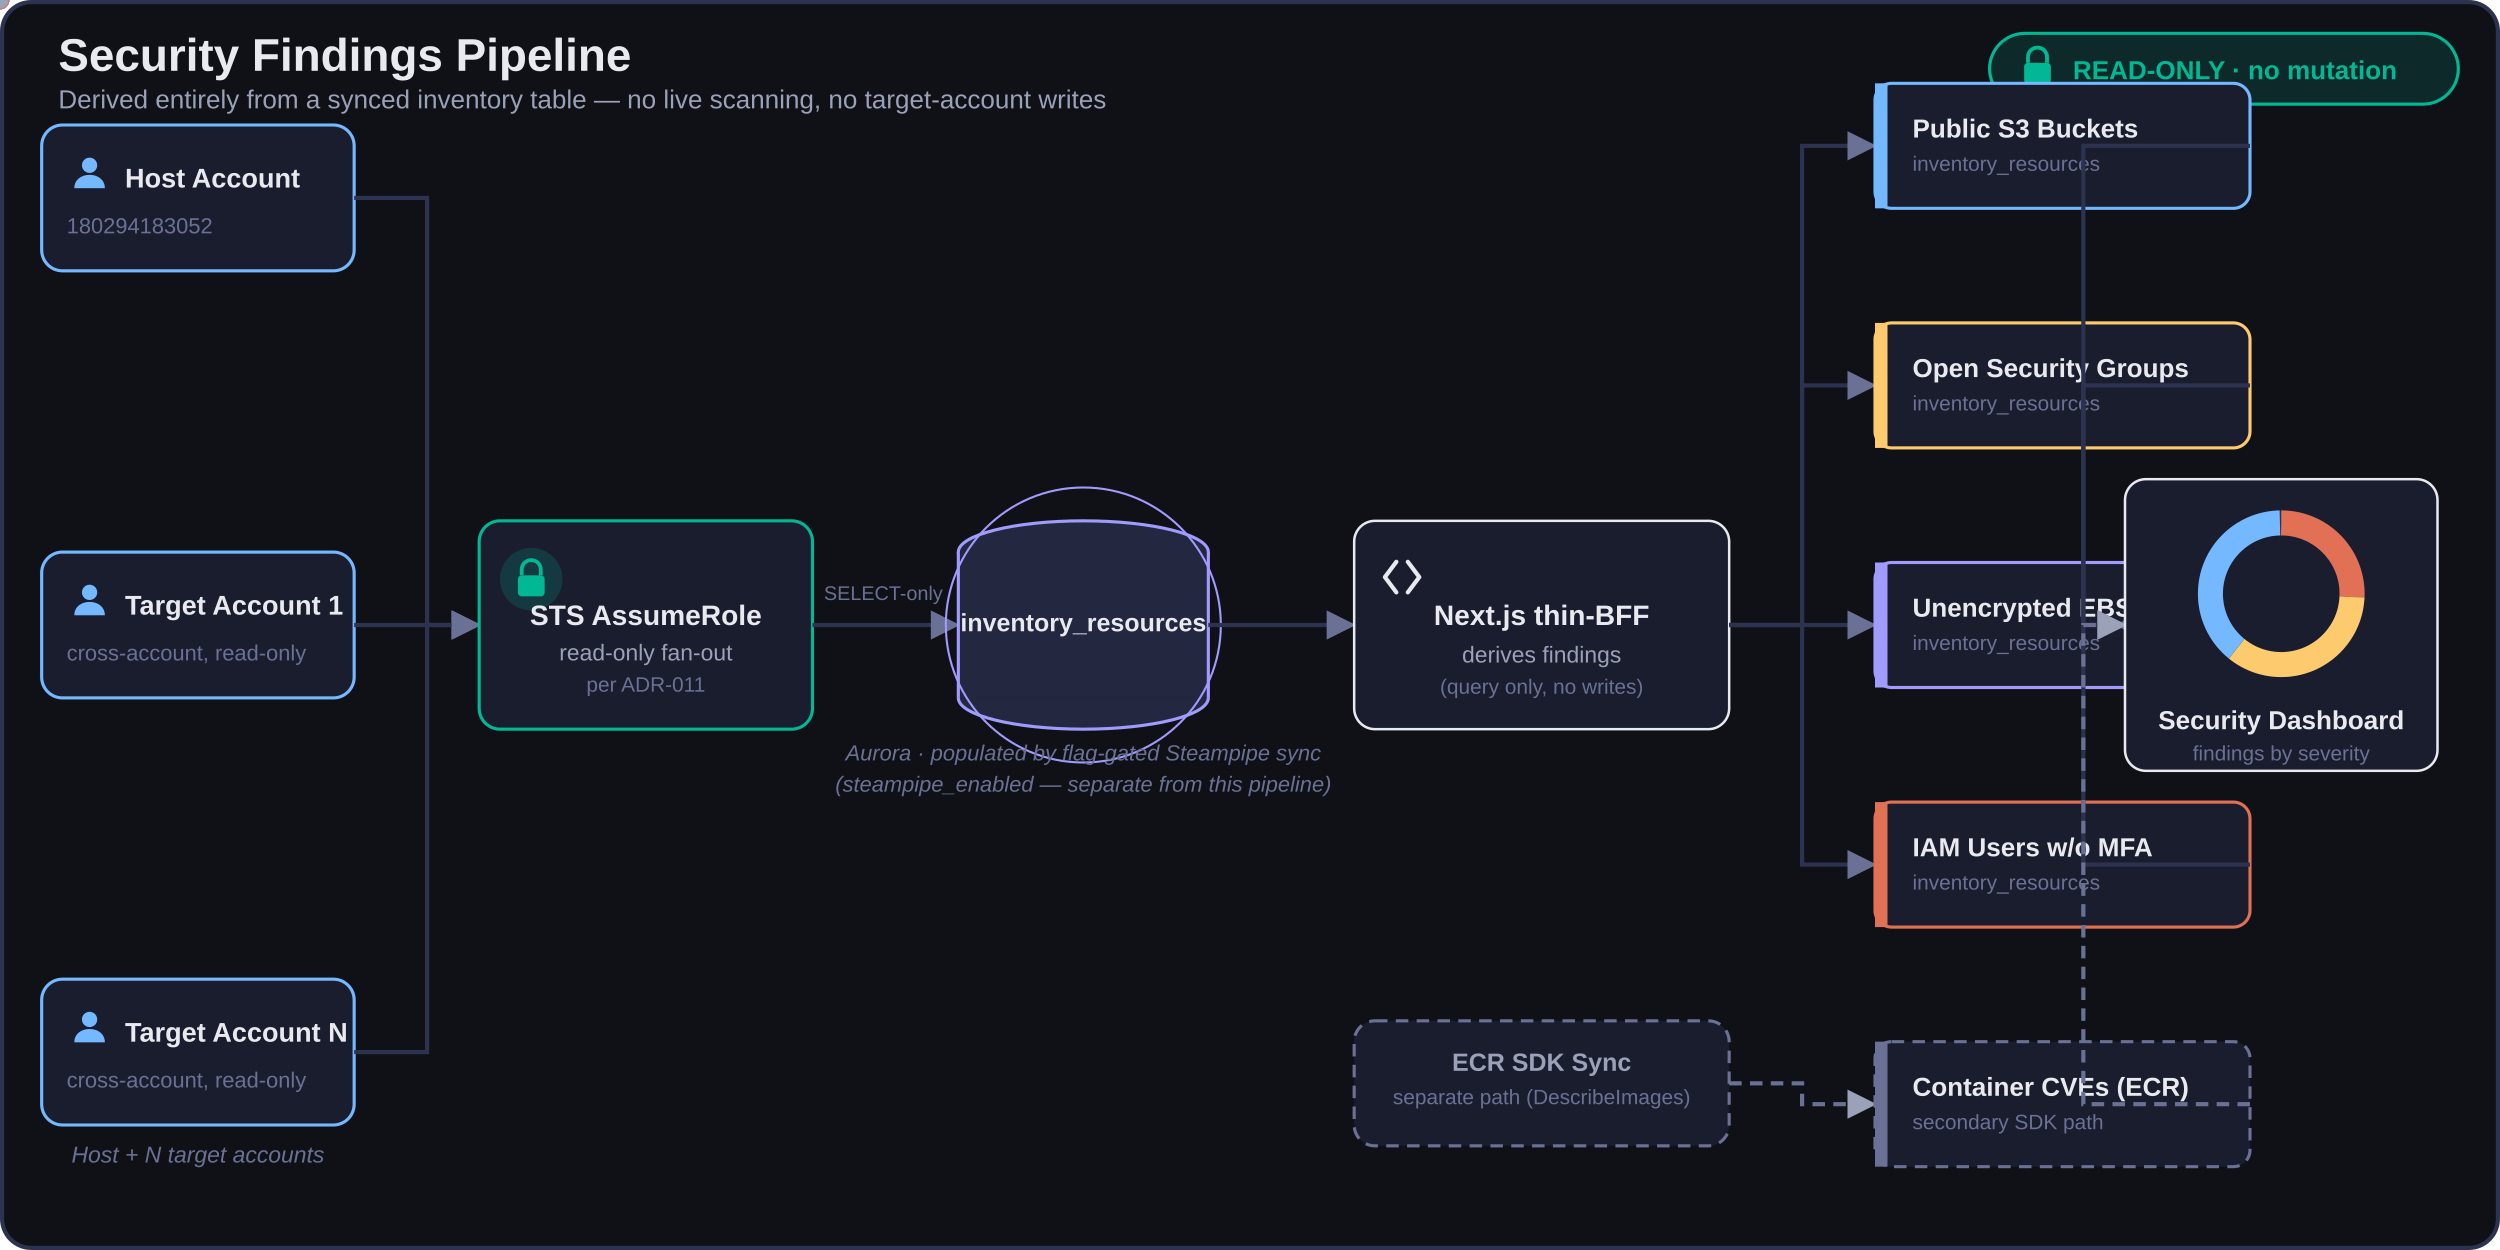
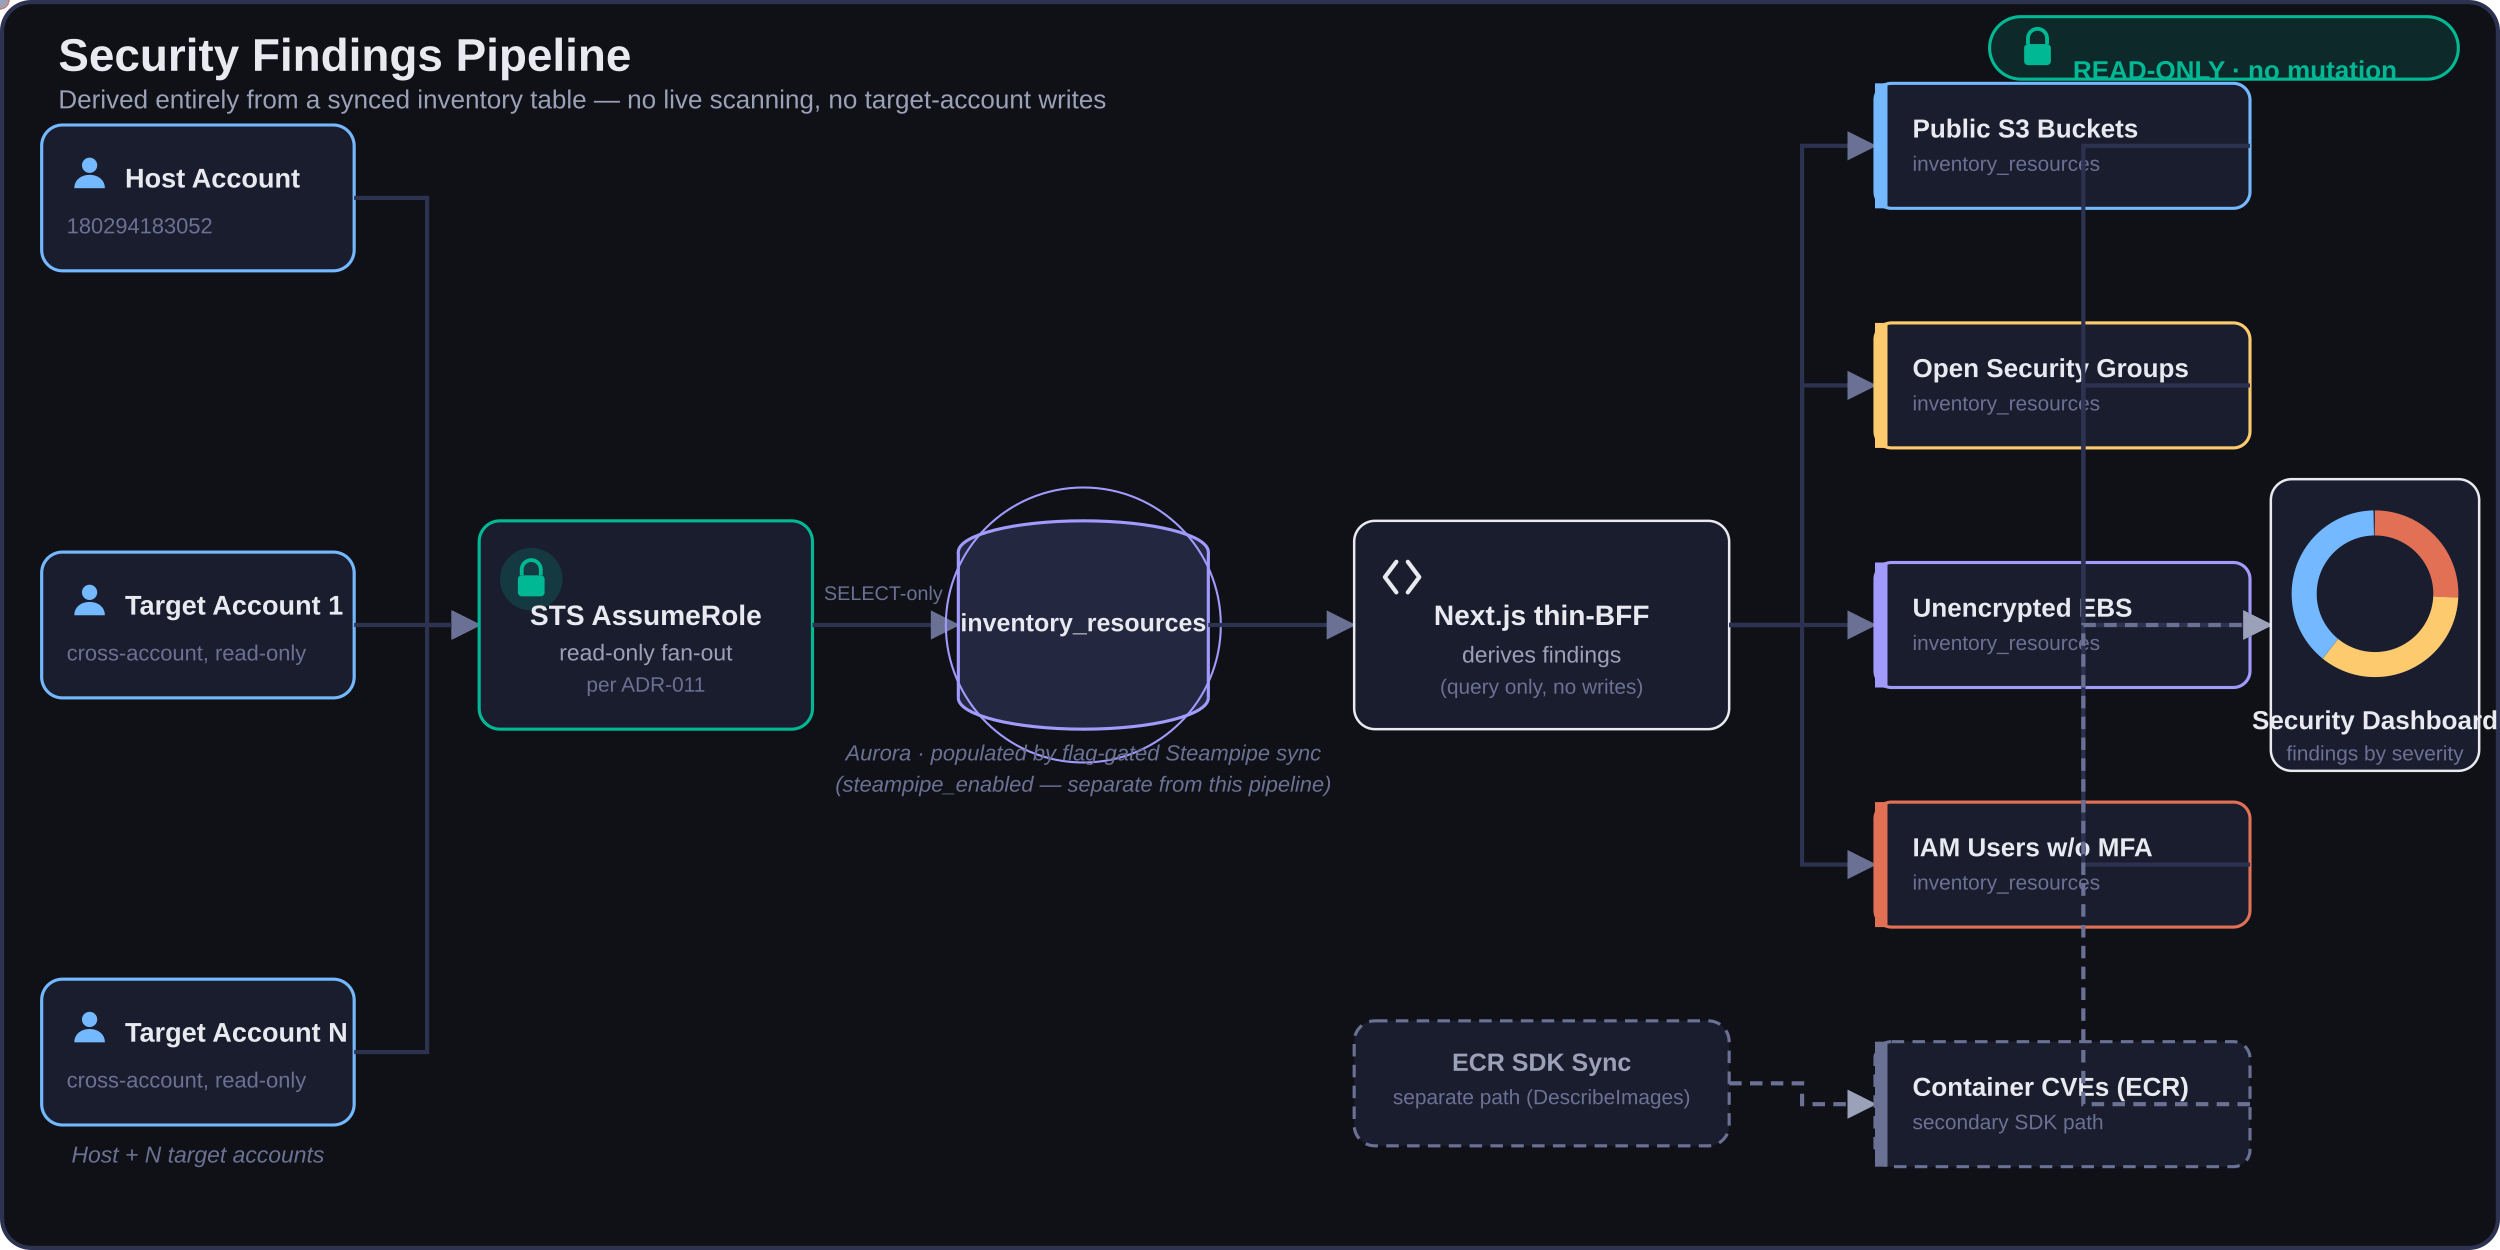
<svg xmlns="http://www.w3.org/2000/svg" viewBox="0 0 1200 600" font-family="Arial, Helvetica, sans-serif">
  <defs>
    <marker id="arrow" viewBox="0 0 10 10" refX="8" refY="5" markerWidth="7" markerHeight="7" orient="auto-start-reverse">
      <path d="M0,0 L10,5 L0,10 z" fill="#6b7194" />
    </marker>
    <marker id="arrow-dashed" viewBox="0 0 10 10" refX="8" refY="5" markerWidth="7" markerHeight="7" orient="auto-start-reverse">
      <path d="M0,0 L10,5 L0,10 z" fill="#9ba1b8" />
    </marker>
    <symbol id="icon-lock" viewBox="0 0 24 24">
      <path d="M7 10 V7 a5 5 0 0 1 10 0 v3" fill="none" stroke="currentColor" stroke-width="2" />
      <rect x="5" y="10" width="14" height="11" rx="2" fill="currentColor" />
    </symbol>
    <symbol id="icon-account" viewBox="0 0 24 24">
      <circle cx="12" cy="8" r="4" fill="currentColor" />
      <path d="M4 20c0-4.4 3.6-7 8-7s8 2.6 8 7" fill="currentColor" />
    </symbol>
    <symbol id="icon-code" viewBox="0 0 24 24">
      <path d="M9 4 L3 12 L9 20 M15 4 L21 12 L15 20" fill="none" stroke="currentColor" stroke-width="2.2" stroke-linecap="round" stroke-linejoin="round" />
    </symbol>
  </defs>
  <rect x="1" y="1" width="1198" height="598" rx="14" fill="#0f1117" stroke="#2d3250" stroke-width="2" />
  <text x="28" y="34" fill="#e8eaf0" font-size="22" font-weight="700">Security Findings Pipeline</text>
  <text x="28" y="52" fill="#9ba1b8" font-size="12.5">Derived entirely from a synced inventory table — no live scanning, no target-account writes</text>
-   <rect x="955" y="16" width="225" height="34" rx="17" fill="rgba(0,184,148,.15)" stroke="#00b894" stroke-width="1.5" />
-   <use href="#icon-lock" x="967" y="21" width="22" height="22" color="#00b894" />
+   <rect x="955" y="8" width="225" height="30" rx="15" fill="rgba(0,184,148,.15)" stroke="#00b894" stroke-width="1.5" />
+   <use href="#icon-lock" x="967" y="12" width="22" height="22" color="#00b894" />
  <text x="995" y="38" fill="#00b894" font-size="12.5" font-weight="700">READ-ONLY · no mutation</text>
  <g>
    <rect x="20" y="60" width="150" height="70" rx="10" fill="#1a1d2e" stroke="#74b9ff" stroke-width="1.5" />
    <use href="#icon-account" x="32" y="72" width="22" height="22" color="#74b9ff" />
    <text x="60" y="90" fill="#e8eaf0" font-size="13" font-weight="700">Host Account</text>
    <text x="32" y="112" fill="#6b7194" font-size="10.5">180294183052</text>
    <rect x="20" y="265" width="150" height="70" rx="10" fill="#1a1d2e" stroke="#74b9ff" stroke-width="1.5" />
    <use href="#icon-account" x="32" y="277" width="22" height="22" color="#74b9ff" />
    <text x="60" y="295" fill="#e8eaf0" font-size="13" font-weight="700">Target Account 1</text>
    <text x="32" y="317" fill="#6b7194" font-size="10.5">cross-account, read-only</text>
    <rect x="20" y="470" width="150" height="70" rx="10" fill="#1a1d2e" stroke="#74b9ff" stroke-width="1.5" />
    <use href="#icon-account" x="32" y="482" width="22" height="22" color="#74b9ff" />
    <text x="60" y="500" fill="#e8eaf0" font-size="13" font-weight="700">Target Account N</text>
    <text x="32" y="522" fill="#6b7194" font-size="10.5">cross-account, read-only</text>
    <text x="95" y="558" fill="#6b7194" font-size="11" font-style="italic" text-anchor="middle">Host + N target accounts</text>
  </g>
  <path id="p-a1" d="M170,95 H205 V300 H228" fill="none" stroke="#2d3250" stroke-width="2" marker-end="url(#arrow)" />
  <path id="p-a2" d="M170,300 H228" fill="none" stroke="#2d3250" stroke-width="2" marker-end="url(#arrow)" />
  <path id="p-a3" d="M170,505 H205 V300 H228" fill="none" stroke="#2d3250" stroke-width="2" marker-end="url(#arrow)" />
  <circle r="4.5" fill="#74b9ff">
    <animateMotion dur="2.4s" begin="0s" repeatCount="indefinite">
      <mpath href="#p-a1" />
    </animateMotion>
  </circle>
  <circle r="4.5" fill="#74b9ff">
    <animateMotion dur="2.4s" begin="0.4s" repeatCount="indefinite">
      <mpath href="#p-a2" />
    </animateMotion>
  </circle>
  <circle r="4.5" fill="#74b9ff">
    <animateMotion dur="2.4s" begin="0.8s" repeatCount="indefinite">
      <mpath href="#p-a3" />
    </animateMotion>
  </circle>
  <rect x="230" y="250" width="160" height="100" rx="10" fill="#1a1d2e" stroke="#00b894" stroke-width="1.5" />
  <circle cx="255" cy="278" r="15" fill="rgba(0,184,148,.18)">
    <animate attributeName="r" values="14;17;14" dur="2s" repeatCount="indefinite" />
    <animate attributeName="opacity" values=".8;.35;.8" dur="2s" repeatCount="indefinite" />
  </circle>
  <use href="#icon-lock" x="244" y="267" width="22" height="22" color="#00b894" />
  <text x="310" y="300" fill="#e8eaf0" font-size="13.5" font-weight="700" text-anchor="middle">STS AssumeRole</text>
  <text x="310" y="317" fill="#9ba1b8" font-size="11" text-anchor="middle">read-only fan-out</text>
  <text x="310" y="332" fill="#6b7194" font-size="10" text-anchor="middle">per ADR-011</text>
  <path id="p-sts-db" d="M390,300 H458" fill="none" stroke="#2d3250" stroke-width="2" marker-end="url(#arrow)" />
  <circle r="4.5" fill="#74b9ff">
    <animateMotion dur="1.5s" begin="0s" repeatCount="indefinite">
      <mpath href="#p-sts-db" />
    </animateMotion>
  </circle>
  <text x="424" y="288" fill="#6b7194" font-size="9.5" text-anchor="middle">SELECT-only</text>
  <g>
    <path d="M460,265 a60,15 0 1 0 120,0 a60,15 0 1 0 -120,0" fill="#232740" stroke="#a29bfe" stroke-width="1.5" />
    <rect x="460" y="265" width="120" height="70" fill="#232740" stroke="none" />
    <line x1="460" y1="265" x2="460" y2="335" stroke="#a29bfe" stroke-width="1.5" />
    <line x1="580" y1="265" x2="580" y2="335" stroke="#a29bfe" stroke-width="1.5" />
    <path d="M460,335 a60,15 0 0 0 120,0" fill="#232740" stroke="#a29bfe" stroke-width="1.5" />
    <circle cx="520" cy="300" r="66" fill="none" stroke="#a29bfe" stroke-width="1">
      <animate attributeName="opacity" values=".5;.05;.5" dur="2.4s" repeatCount="indefinite" />
    </circle>
    <text x="520" y="303" fill="#e8eaf0" font-size="12" font-weight="700" text-anchor="middle">inventory_resources</text>
  </g>
  <text x="520" y="365" fill="#6b7194" font-size="10.5" font-style="italic" text-anchor="middle">Aurora · populated by flag-gated Steampipe sync</text>
  <text x="520" y="380" fill="#6b7194" font-size="10.5" font-style="italic" text-anchor="middle">(steampipe_enabled — separate from this pipeline)</text>
  <path id="p-db-bff" d="M580,300 H648" fill="none" stroke="#2d3250" stroke-width="2" marker-end="url(#arrow)" />
  <circle r="4.5" fill="#74b9ff">
    <animateMotion dur="1.5s" begin="0.4s" repeatCount="indefinite">
      <mpath href="#p-db-bff" />
    </animateMotion>
  </circle>
  <rect x="650" y="250" width="180" height="100" rx="10" fill="#1a1d2e" stroke="#e8eaf0" stroke-width="1.2" />
  <use href="#icon-code" x="662" y="266" width="22" height="22" color="#e8eaf0" />
  <text x="740" y="300" fill="#e8eaf0" font-size="13.5" font-weight="700" text-anchor="middle">Next.js thin-BFF</text>
  <text x="740" y="318" fill="#9ba1b8" font-size="11" text-anchor="middle">derives findings</text>
  <text x="740" y="333" fill="#6b7194" font-size="10" text-anchor="middle">(query only, no writes)</text>
  <rect x="650" y="490" width="180" height="60" rx="10" fill="#1a1d2e" stroke="#6b7194" stroke-width="1.5" stroke-dasharray="6,4" />
  <text x="740" y="514" fill="#9ba1b8" font-size="12" font-weight="700" text-anchor="middle">ECR SDK Sync</text>
  <text x="740" y="530" fill="#6b7194" font-size="10" text-anchor="middle">separate path (DescribeImages)</text>
  <path id="p-c1" d="M830,300 H865 V70 H898" fill="none" stroke="#2d3250" stroke-width="2" marker-end="url(#arrow)" />
  <path id="p-c2" d="M830,300 H865 V185 H898" fill="none" stroke="#2d3250" stroke-width="2" marker-end="url(#arrow)" />
  <path id="p-c3" d="M830,300 H898" fill="none" stroke="#2d3250" stroke-width="2" marker-end="url(#arrow)" />
  <path id="p-c4" d="M830,300 H865 V415 H898" fill="none" stroke="#2d3250" stroke-width="2" marker-end="url(#arrow)" />
  <path id="p-c5" d="M830,520 H865 V530 H898" fill="none" stroke="#6b7194" stroke-width="2" stroke-dasharray="6,4" marker-end="url(#arrow-dashed)" />
  <circle r="4.5" fill="#74b9ff">
    <animateMotion dur="2s" begin="0s" repeatCount="indefinite">
      <mpath href="#p-c1" />
    </animateMotion>
  </circle>
  <circle r="4.5" fill="#fdcb6e">
    <animateMotion dur="2s" begin="0.3s" repeatCount="indefinite">
      <mpath href="#p-c2" />
    </animateMotion>
  </circle>
  <circle r="4.5" fill="#a29bfe">
    <animateMotion dur="2s" begin="0.6s" repeatCount="indefinite">
      <mpath href="#p-c3" />
    </animateMotion>
  </circle>
  <circle r="4.5" fill="#e17055">
    <animateMotion dur="2s" begin="0.9s" repeatCount="indefinite">
      <mpath href="#p-c4" />
    </animateMotion>
  </circle>
  <circle r="4" fill="#9ba1b8">
    <animateMotion dur="2.2s" begin="0.2s" repeatCount="indefinite">
      <mpath href="#p-c5" />
    </animateMotion>
  </circle>
  <g>
    <rect x="900" y="40" width="180" height="60" rx="8" fill="#1a1d2e" stroke="#74b9ff" stroke-width="1.5" />
    <rect x="900" y="40" width="6" height="60" fill="#74b9ff" />
    <text x="918" y="66" fill="#e8eaf0" font-size="12.5" font-weight="700">Public S3 Buckets</text>
    <text x="918" y="82" fill="#6b7194" font-size="10">inventory_resources</text>
    <rect x="900" y="155" width="180" height="60" rx="8" fill="#1a1d2e" stroke="#fdcb6e" stroke-width="1.5" />
    <rect x="900" y="155" width="6" height="60" fill="#fdcb6e" />
    <text x="918" y="181" fill="#e8eaf0" font-size="12.5" font-weight="700">Open Security Groups</text>
    <text x="918" y="197" fill="#6b7194" font-size="10">inventory_resources</text>
    <rect x="900" y="270" width="180" height="60" rx="8" fill="#1a1d2e" stroke="#a29bfe" stroke-width="1.5" />
    <rect x="900" y="270" width="6" height="60" fill="#a29bfe" />
    <text x="918" y="296" fill="#e8eaf0" font-size="12.5" font-weight="700">Unencrypted EBS</text>
    <text x="918" y="312" fill="#6b7194" font-size="10">inventory_resources</text>
    <rect x="900" y="385" width="180" height="60" rx="8" fill="#1a1d2e" stroke="#e17055" stroke-width="1.5" />
    <rect x="900" y="385" width="6" height="60" fill="#e17055" />
    <text x="918" y="411" fill="#e8eaf0" font-size="12.5" font-weight="700">IAM Users w/o MFA</text>
    <text x="918" y="427" fill="#6b7194" font-size="10">inventory_resources</text>
    <rect x="900" y="500" width="180" height="60" rx="8" fill="#1a1d2e" stroke="#6b7194" stroke-width="1.5" stroke-dasharray="6,4" />
    <rect x="900" y="500" width="6" height="60" fill="#6b7194" />
    <text x="918" y="526" fill="#e8eaf0" font-size="12.5" font-weight="700">Container CVEs (ECR)</text>
    <text x="918" y="542" fill="#6b7194" font-size="10">secondary SDK path</text>
  </g>
-   <path id="p-d1" d="M1080,70 H1000 V300 H1018" fill="none" stroke="#2d3250" stroke-width="2" marker-end="url(#arrow)" />
-   <path id="p-d2" d="M1080,185 H1000 V300 H1018" fill="none" stroke="#2d3250" stroke-width="2" marker-end="url(#arrow)" />
-   <path id="p-d3" d="M1080,300 H1018" fill="none" stroke="#2d3250" stroke-width="2" marker-end="url(#arrow)" />
-   <path id="p-d4" d="M1080,415 H1000 V300 H1018" fill="none" stroke="#2d3250" stroke-width="2" marker-end="url(#arrow)" />
-   <path id="p-d5" d="M1080,530 H1000 V300 H1018" fill="none" stroke="#6b7194" stroke-width="2" stroke-dasharray="6,4" marker-end="url(#arrow-dashed)" />
+   <path id="p-d1" d="M1080,70 H1000 V300 H1088" fill="none" stroke="#2d3250" stroke-width="2" marker-end="url(#arrow)" />
+   <path id="p-d2" d="M1080,185 H1000 V300 H1088" fill="none" stroke="#2d3250" stroke-width="2" marker-end="url(#arrow)" />
+   <path id="p-d3" d="M1080,300 H1088" fill="none" stroke="#2d3250" stroke-width="2" marker-end="url(#arrow)" />
+   <path id="p-d4" d="M1080,415 H1000 V300 H1088" fill="none" stroke="#2d3250" stroke-width="2" marker-end="url(#arrow)" />
+   <path id="p-d5" d="M1080,530 H1000 V300 H1088" fill="none" stroke="#6b7194" stroke-width="2" stroke-dasharray="6,4" marker-end="url(#arrow-dashed)" />
  <circle r="4.5" fill="#74b9ff">
    <animateMotion dur="1.8s" begin="0.2s" repeatCount="indefinite">
      <mpath href="#p-d1" />
    </animateMotion>
  </circle>
  <circle r="4.5" fill="#fdcb6e">
    <animateMotion dur="1.8s" begin="0.5s" repeatCount="indefinite">
      <mpath href="#p-d2" />
    </animateMotion>
  </circle>
  <circle r="4.5" fill="#a29bfe">
    <animateMotion dur="1.8s" begin="0.8s" repeatCount="indefinite">
      <mpath href="#p-d3" />
    </animateMotion>
  </circle>
  <circle r="4.5" fill="#e17055">
    <animateMotion dur="1.8s" begin="1.1s" repeatCount="indefinite">
      <mpath href="#p-d4" />
    </animateMotion>
  </circle>
  <circle r="4" fill="#9ba1b8">
    <animateMotion dur="2s" begin="0.4s" repeatCount="indefinite">
      <mpath href="#p-d5" />
    </animateMotion>
  </circle>
-   <rect x="1020" y="230" width="150" height="140" rx="10" fill="#1a1d2e" stroke="#e8eaf0" stroke-width="1.2" />
-   <g transform="translate(1095,285)">
+   <rect x="1090" y="230" width="100" height="140" rx="10" fill="#1a1d2e" stroke="#e8eaf0" stroke-width="1.2" />
+   <g transform="translate(1140,285)">
    <circle r="42" fill="none" stroke="#232740" stroke-width="0" />
    <circle r="42" fill="none">
      <animate attributeName="opacity" values=".4;.9;.4" dur="2.6s" repeatCount="indefinite" />
    </circle>
    <circle r="34" fill="none" stroke="#2d3250" stroke-width="12" />
    <circle r="34" fill="none" stroke="#e17055" stroke-width="12" stroke-dasharray="55 300" stroke-dashoffset="0" transform="rotate(-90)" />
    <circle r="34" fill="none" stroke="#fdcb6e" stroke-width="12" stroke-dasharray="75 300" stroke-dashoffset="-55" transform="rotate(-90)" />
    <circle r="34" fill="none" stroke="#74b9ff" stroke-width="12" stroke-dasharray="83 300" stroke-dashoffset="-130" transform="rotate(-90)" />
  </g>
-   <text x="1095" y="350" fill="#e8eaf0" font-size="12.5" font-weight="700" text-anchor="middle">Security Dashboard</text>
-   <text x="1095" y="365" fill="#6b7194" font-size="10" text-anchor="middle">findings by severity</text>
+   <text x="1140" y="350" fill="#e8eaf0" font-size="12.5" font-weight="700" text-anchor="middle">Security Dashboard</text>
+   <text x="1140" y="365" fill="#6b7194" font-size="10" text-anchor="middle">findings by severity</text>
</svg>
